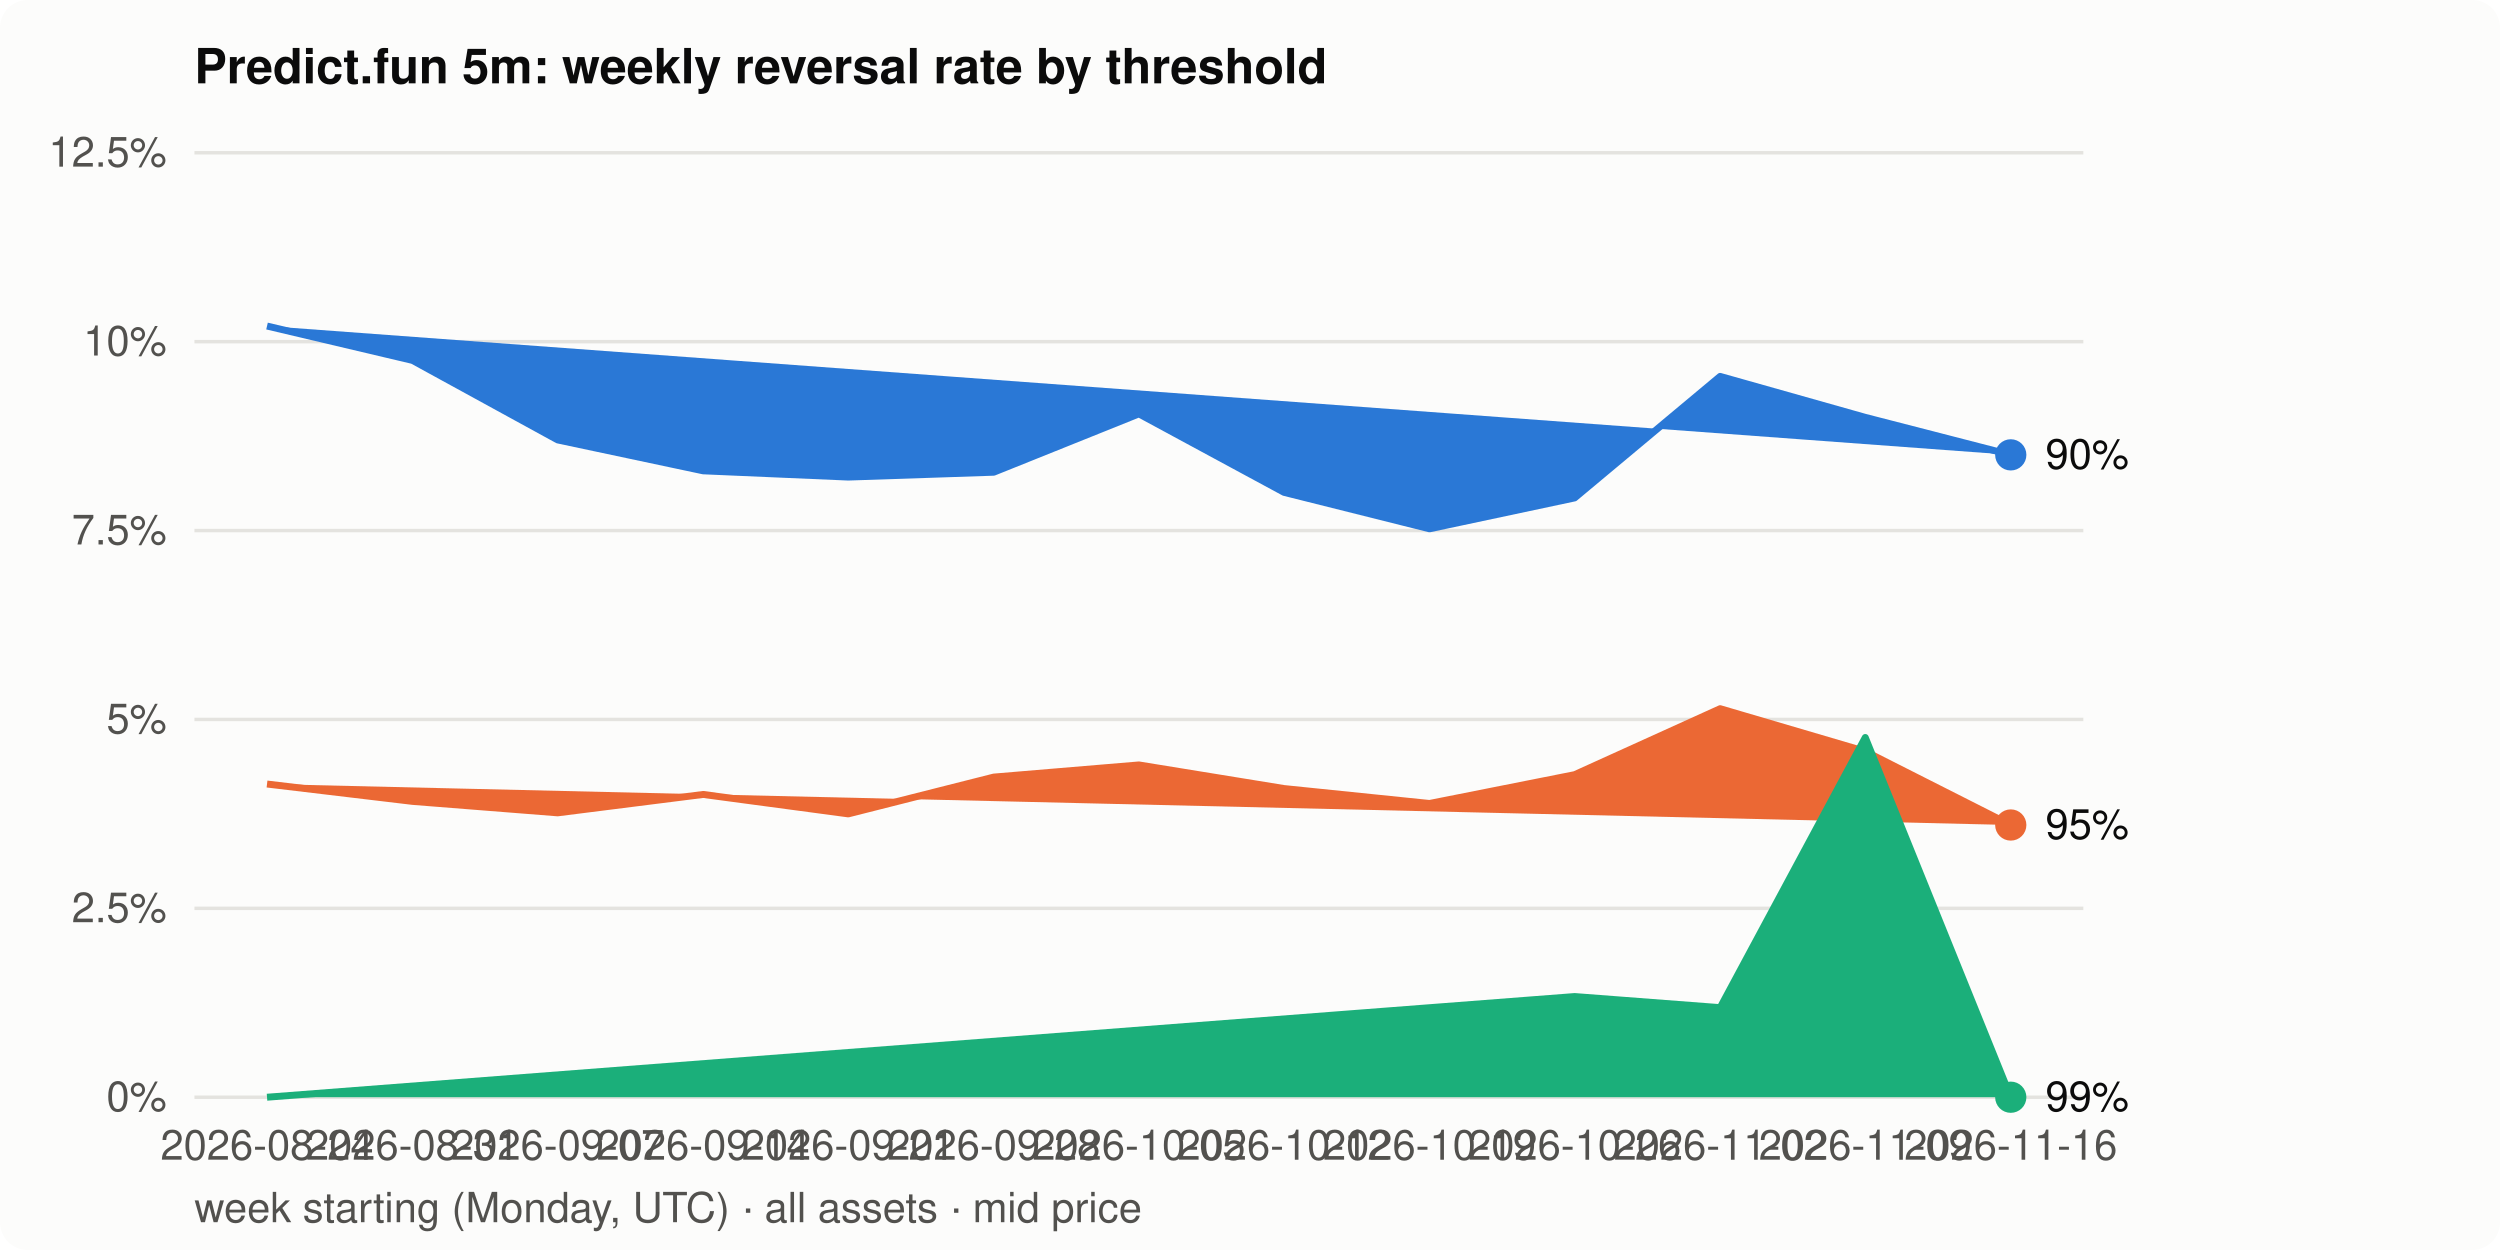
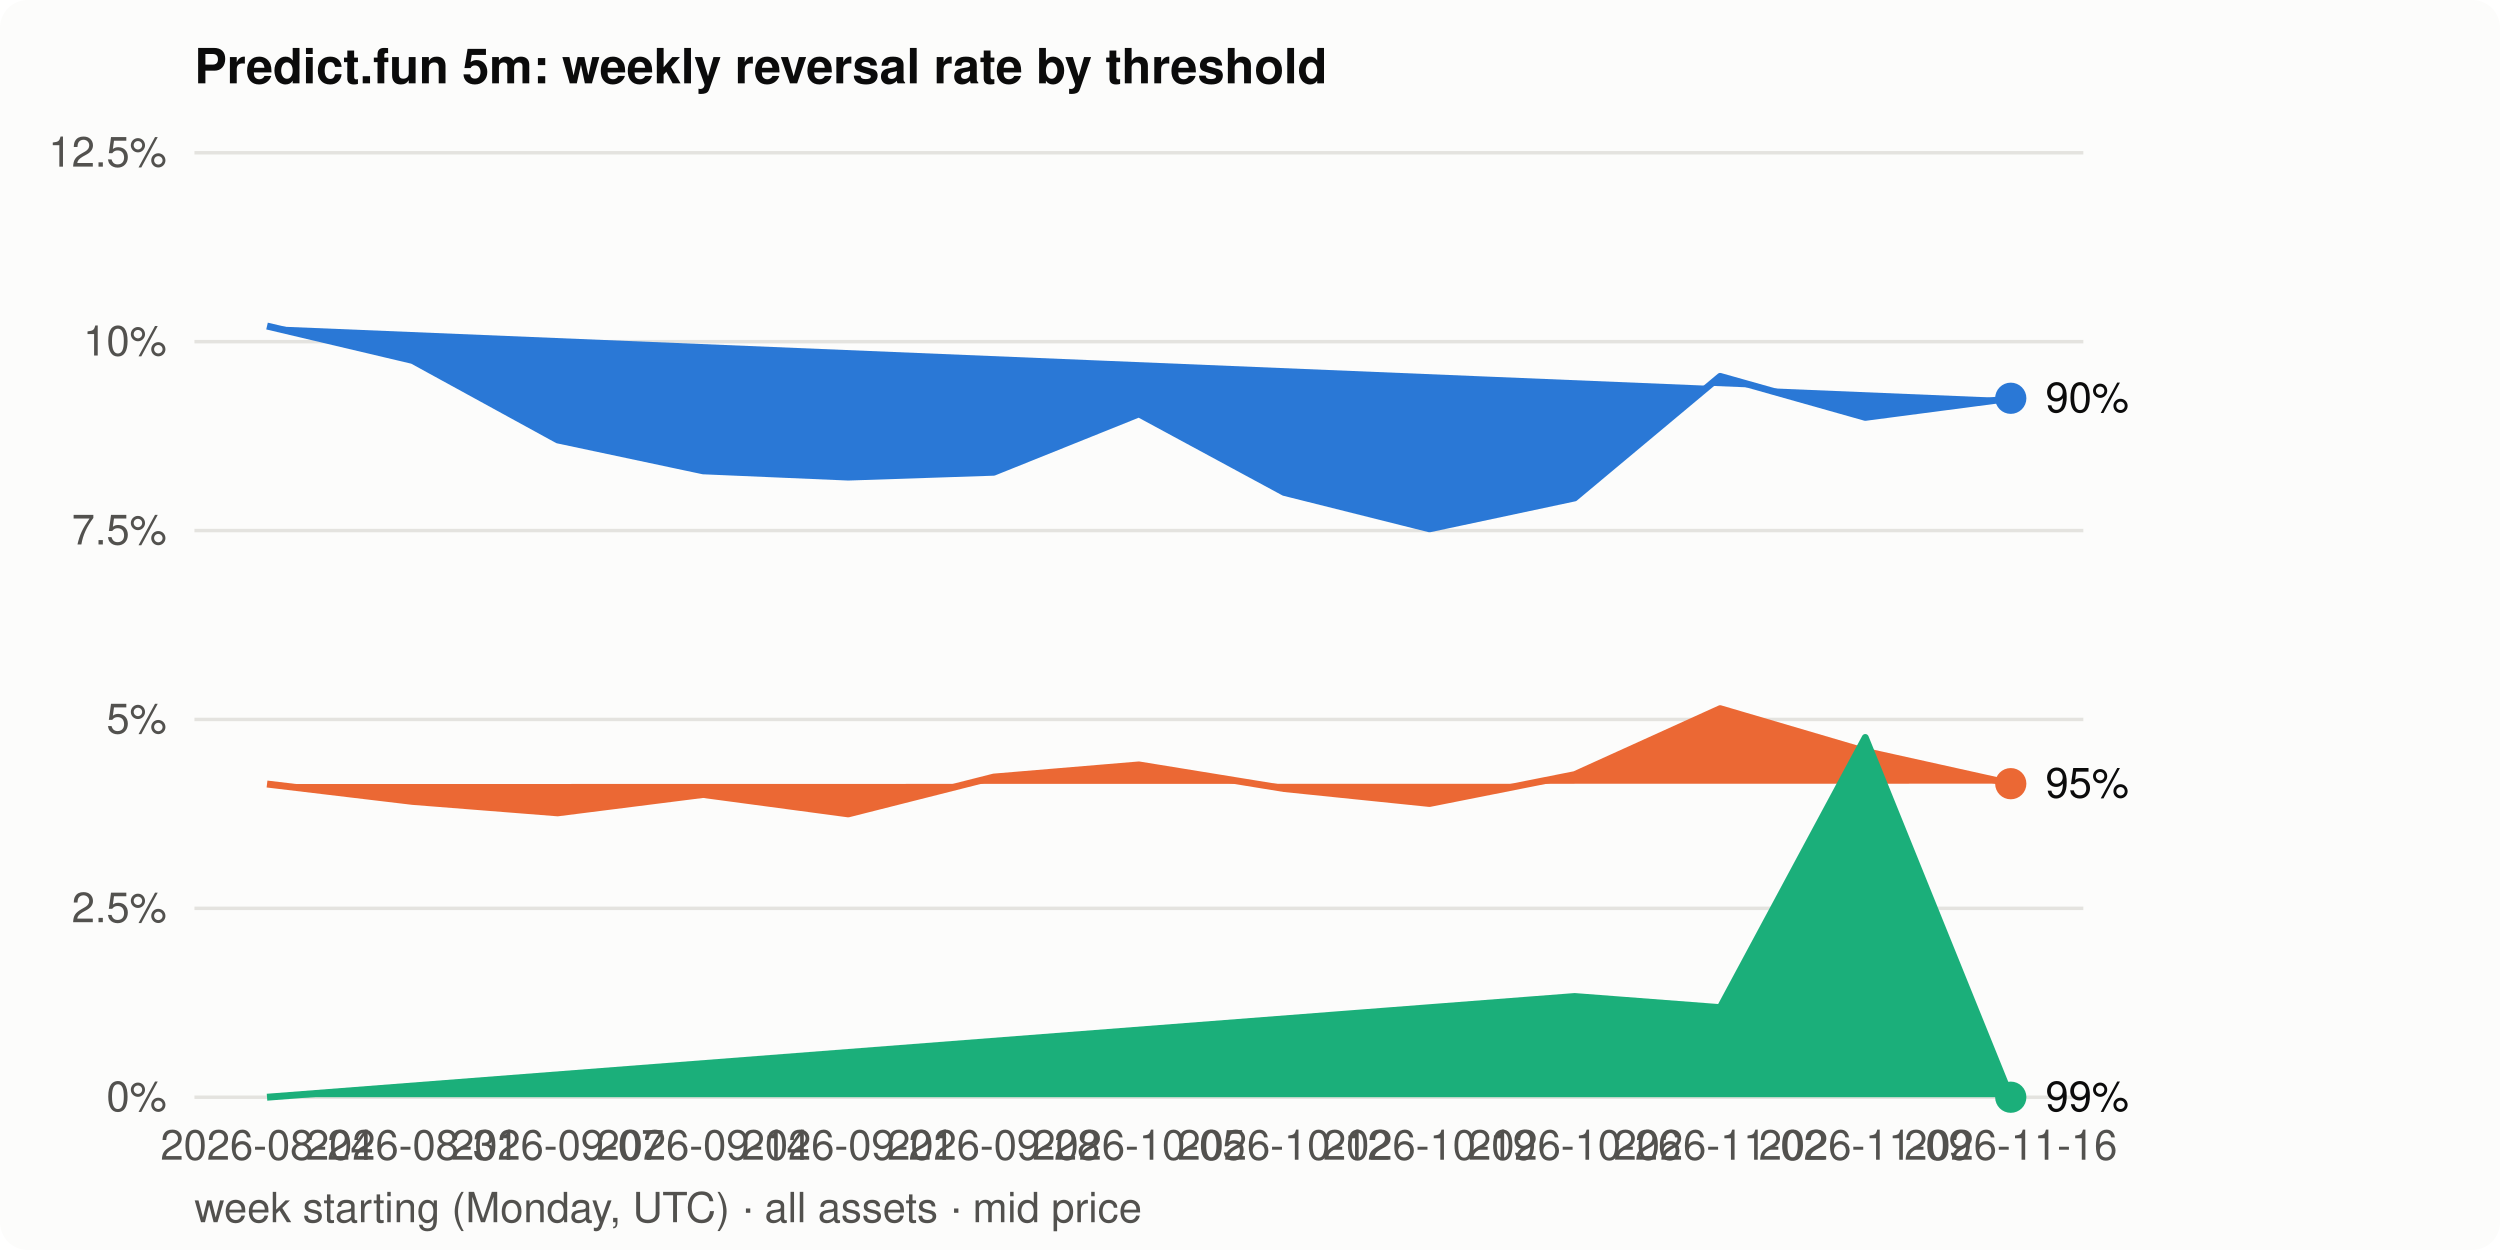
<svg xmlns="http://www.w3.org/2000/svg" viewBox="0 0 720 360" width="720" height="360" role="img" aria-label="Predict.fun 5m: weekly reversal rate by threshold">
  <style>
  .bg{fill:#fcfcfb} .t1{fill:#0b0b0b} .t2{fill:#52514e} .grid{stroke:#e4e3df}
  .s1{stroke:#2a78d6;fill:#2a78d6} .s2{stroke:#eb6834;fill:#eb6834} .s3{stroke:#1baf7a;fill:#1baf7a}
  .ref{stroke:#8a8984;fill:#8a8984} .ring{stroke:#fcfcfb}
  text{font-family:-apple-system,Segoe UI,Helvetica,Arial,sans-serif;font-size:12px}
  .title{font-size:14px;font-weight:600}
  @media (prefers-color-scheme: dark){
    .bg{fill:#1a1a19} .t1{fill:#f0efec} .t2{fill:#c3c2b7} .grid{stroke:#34332f}
    .s1{stroke:#3987e5;fill:#3987e5} .s2{stroke:#d95926;fill:#d95926} .s3{stroke:#199e70;fill:#199e70}
    .ref{stroke:#9d9c96;fill:#9d9c96} .ring{stroke:#1a1a19}
  }
</style>
  <rect class="bg" width="720" height="360" rx="8" />
  <text class="t1 title" x="56" y="24">Predict.fun 5m: weekly reversal rate by threshold</text>
  <line class="grid" x1="56" x2="600" y1="316.0" y2="316.0" stroke-width="1" />
  <text class="t2" x="48" y="320.0" text-anchor="end">0%</text>
  <line class="grid" x1="56" x2="600" y1="261.6" y2="261.6" stroke-width="1" />
  <text class="t2" x="48" y="265.6" text-anchor="end">2.5%</text>
  <line class="grid" x1="56" x2="600" y1="207.2" y2="207.2" stroke-width="1" />
  <text class="t2" x="48" y="211.2" text-anchor="end">5%</text>
  <line class="grid" x1="56" x2="600" y1="152.8" y2="152.8" stroke-width="1" />
  <text class="t2" x="48" y="156.8" text-anchor="end">7.5%</text>
  <line class="grid" x1="56" x2="600" y1="98.4" y2="98.4" stroke-width="1" />
  <text class="t2" x="48" y="102.4" text-anchor="end">10%</text>
  <line class="grid" x1="56" x2="600" y1="44.0" y2="44.0" stroke-width="1" />
  <text class="t2" x="48" y="48.0" text-anchor="end">12.5%</text>
  <text class="t2" x="76.9" y="334" text-anchor="middle">2026-08-24</text>
  <text class="t2" x="118.8" y="334" text-anchor="middle">2026-08-31</text>
  <text class="t2" x="160.6" y="334" text-anchor="middle">2026-09-07</text>
  <text class="t2" x="202.5" y="334" text-anchor="middle">2026-09-14</text>
  <text class="t2" x="244.3" y="334" text-anchor="middle">2026-09-21</text>
  <text class="t2" x="286.2" y="334" text-anchor="middle">2026-09-28</text>
  <text class="t2" x="328.0" y="334" text-anchor="middle">2026-10-05</text>
  <text class="t2" x="369.8" y="334" text-anchor="middle">2026-10-12</text>
  <text class="t2" x="411.7" y="334" text-anchor="middle">2026-10-19</text>
  <text class="t2" x="453.5" y="334" text-anchor="middle">2026-10-26</text>
  <text class="t2" x="495.4" y="334" text-anchor="middle">2026-11-02</text>
  <text class="t2" x="537.2" y="334" text-anchor="middle">2026-11-09</text>
  <text class="t2" x="579.1" y="334" text-anchor="middle">2026-11-16</text>
-   <path class="s1" d="M76.9,93.9 L118.8,103.8 L160.6,126.7 L202.5,135.6 L244.3,137.4 L286.2,136.0 L328.0,119.2 L369.8,141.8 L411.7,152.3 L453.5,143.4 L495.4,108.4 L537.2,120.2 L579.1,131.0" fill="none" stroke-width="2" stroke-linejoin="round" />
-   <circle class="s1" cx="579.1" cy="131.0" r="4" stroke="none" />
-   <text class="t1" x="589.1" y="135.0">90%</text>
-   <path class="s2" d="M76.9,225.8 L118.8,230.8 L160.6,234.1 L202.5,228.8 L244.3,234.4 L286.2,223.8 L328.0,220.3 L369.8,227.1 L411.7,231.4 L453.5,223.1 L495.4,204.1 L537.2,216.4 L579.1,237.6" fill="none" stroke-width="2" stroke-linejoin="round" />
-   <circle class="s2" cx="579.1" cy="237.6" r="4" stroke="none" />
-   <text class="t1" x="589.1" y="241.6">95%</text>
+   <path class="s1" d="M76.9,93.9 L118.8,103.8 L160.6,126.7 L202.5,135.6 L244.3,137.4 L286.2,136.0 L328.0,119.2 L369.8,141.8 L411.7,152.3 L453.5,143.4 L495.4,108.4 L537.2,120.2 L579.1,114.7" fill="none" stroke-width="2" stroke-linejoin="round" />
+   <circle class="s1" cx="579.1" cy="114.7" r="4" stroke="none" />
+   <text class="t1" x="589.1" y="118.7">90%</text>
+   <path class="s2" d="M76.9,225.8 L118.8,230.8 L160.6,234.1 L202.5,228.8 L244.3,234.4 L286.2,223.8 L328.0,220.3 L369.8,227.1 L411.7,231.4 L453.5,223.1 L495.4,204.1 L537.2,216.4 L579.1,225.7" fill="none" stroke-width="2" stroke-linejoin="round" />
+   <circle class="s2" cx="579.1" cy="225.7" r="4" stroke="none" />
+   <text class="t1" x="589.1" y="229.7">95%</text>
  <path class="s3" d="M76.9,316.0 L453.5,287.0 L495.4,290.2 L537.2,212.4 L579.1,316.0" fill="none" stroke-width="2" stroke-linejoin="round" />
  <circle class="s3" cx="579.1" cy="316.0" r="4" stroke="none" />
  <text class="t1" x="589.1" y="320.0">99%</text>
  <text class="t2" x="56" y="352">week starting (Monday, UTC) · all assets · mid price</text>
</svg>
